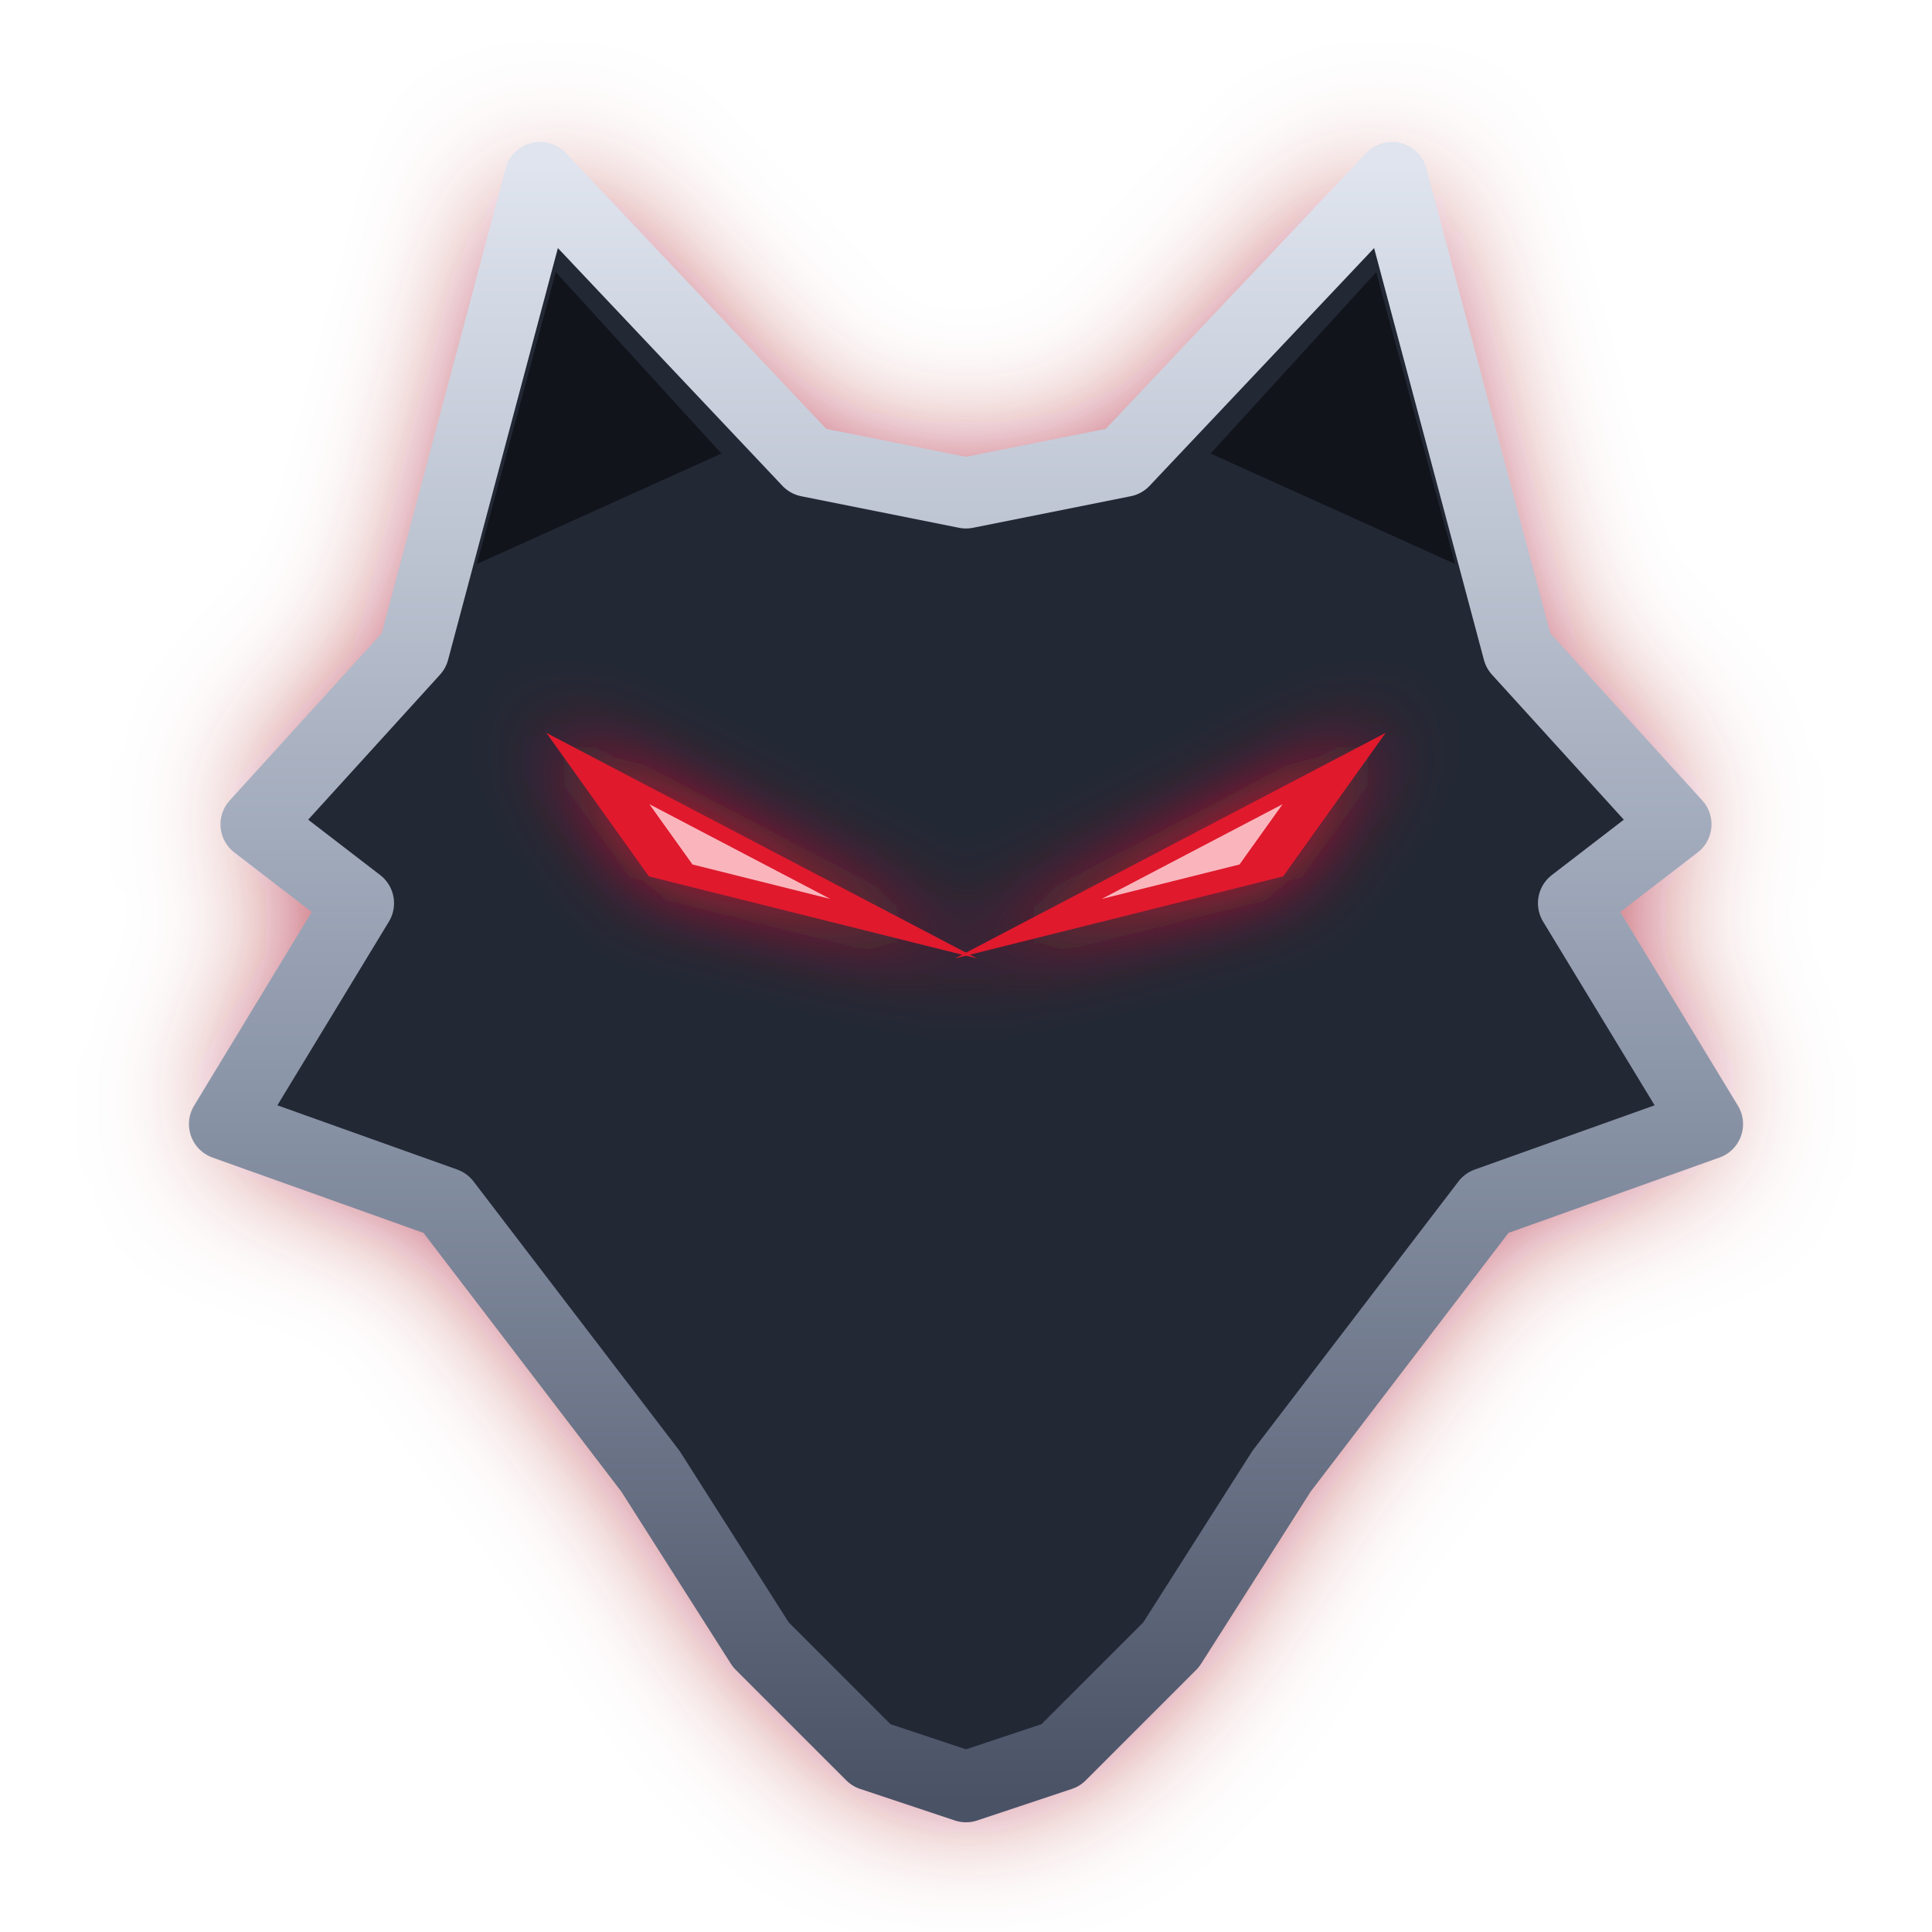
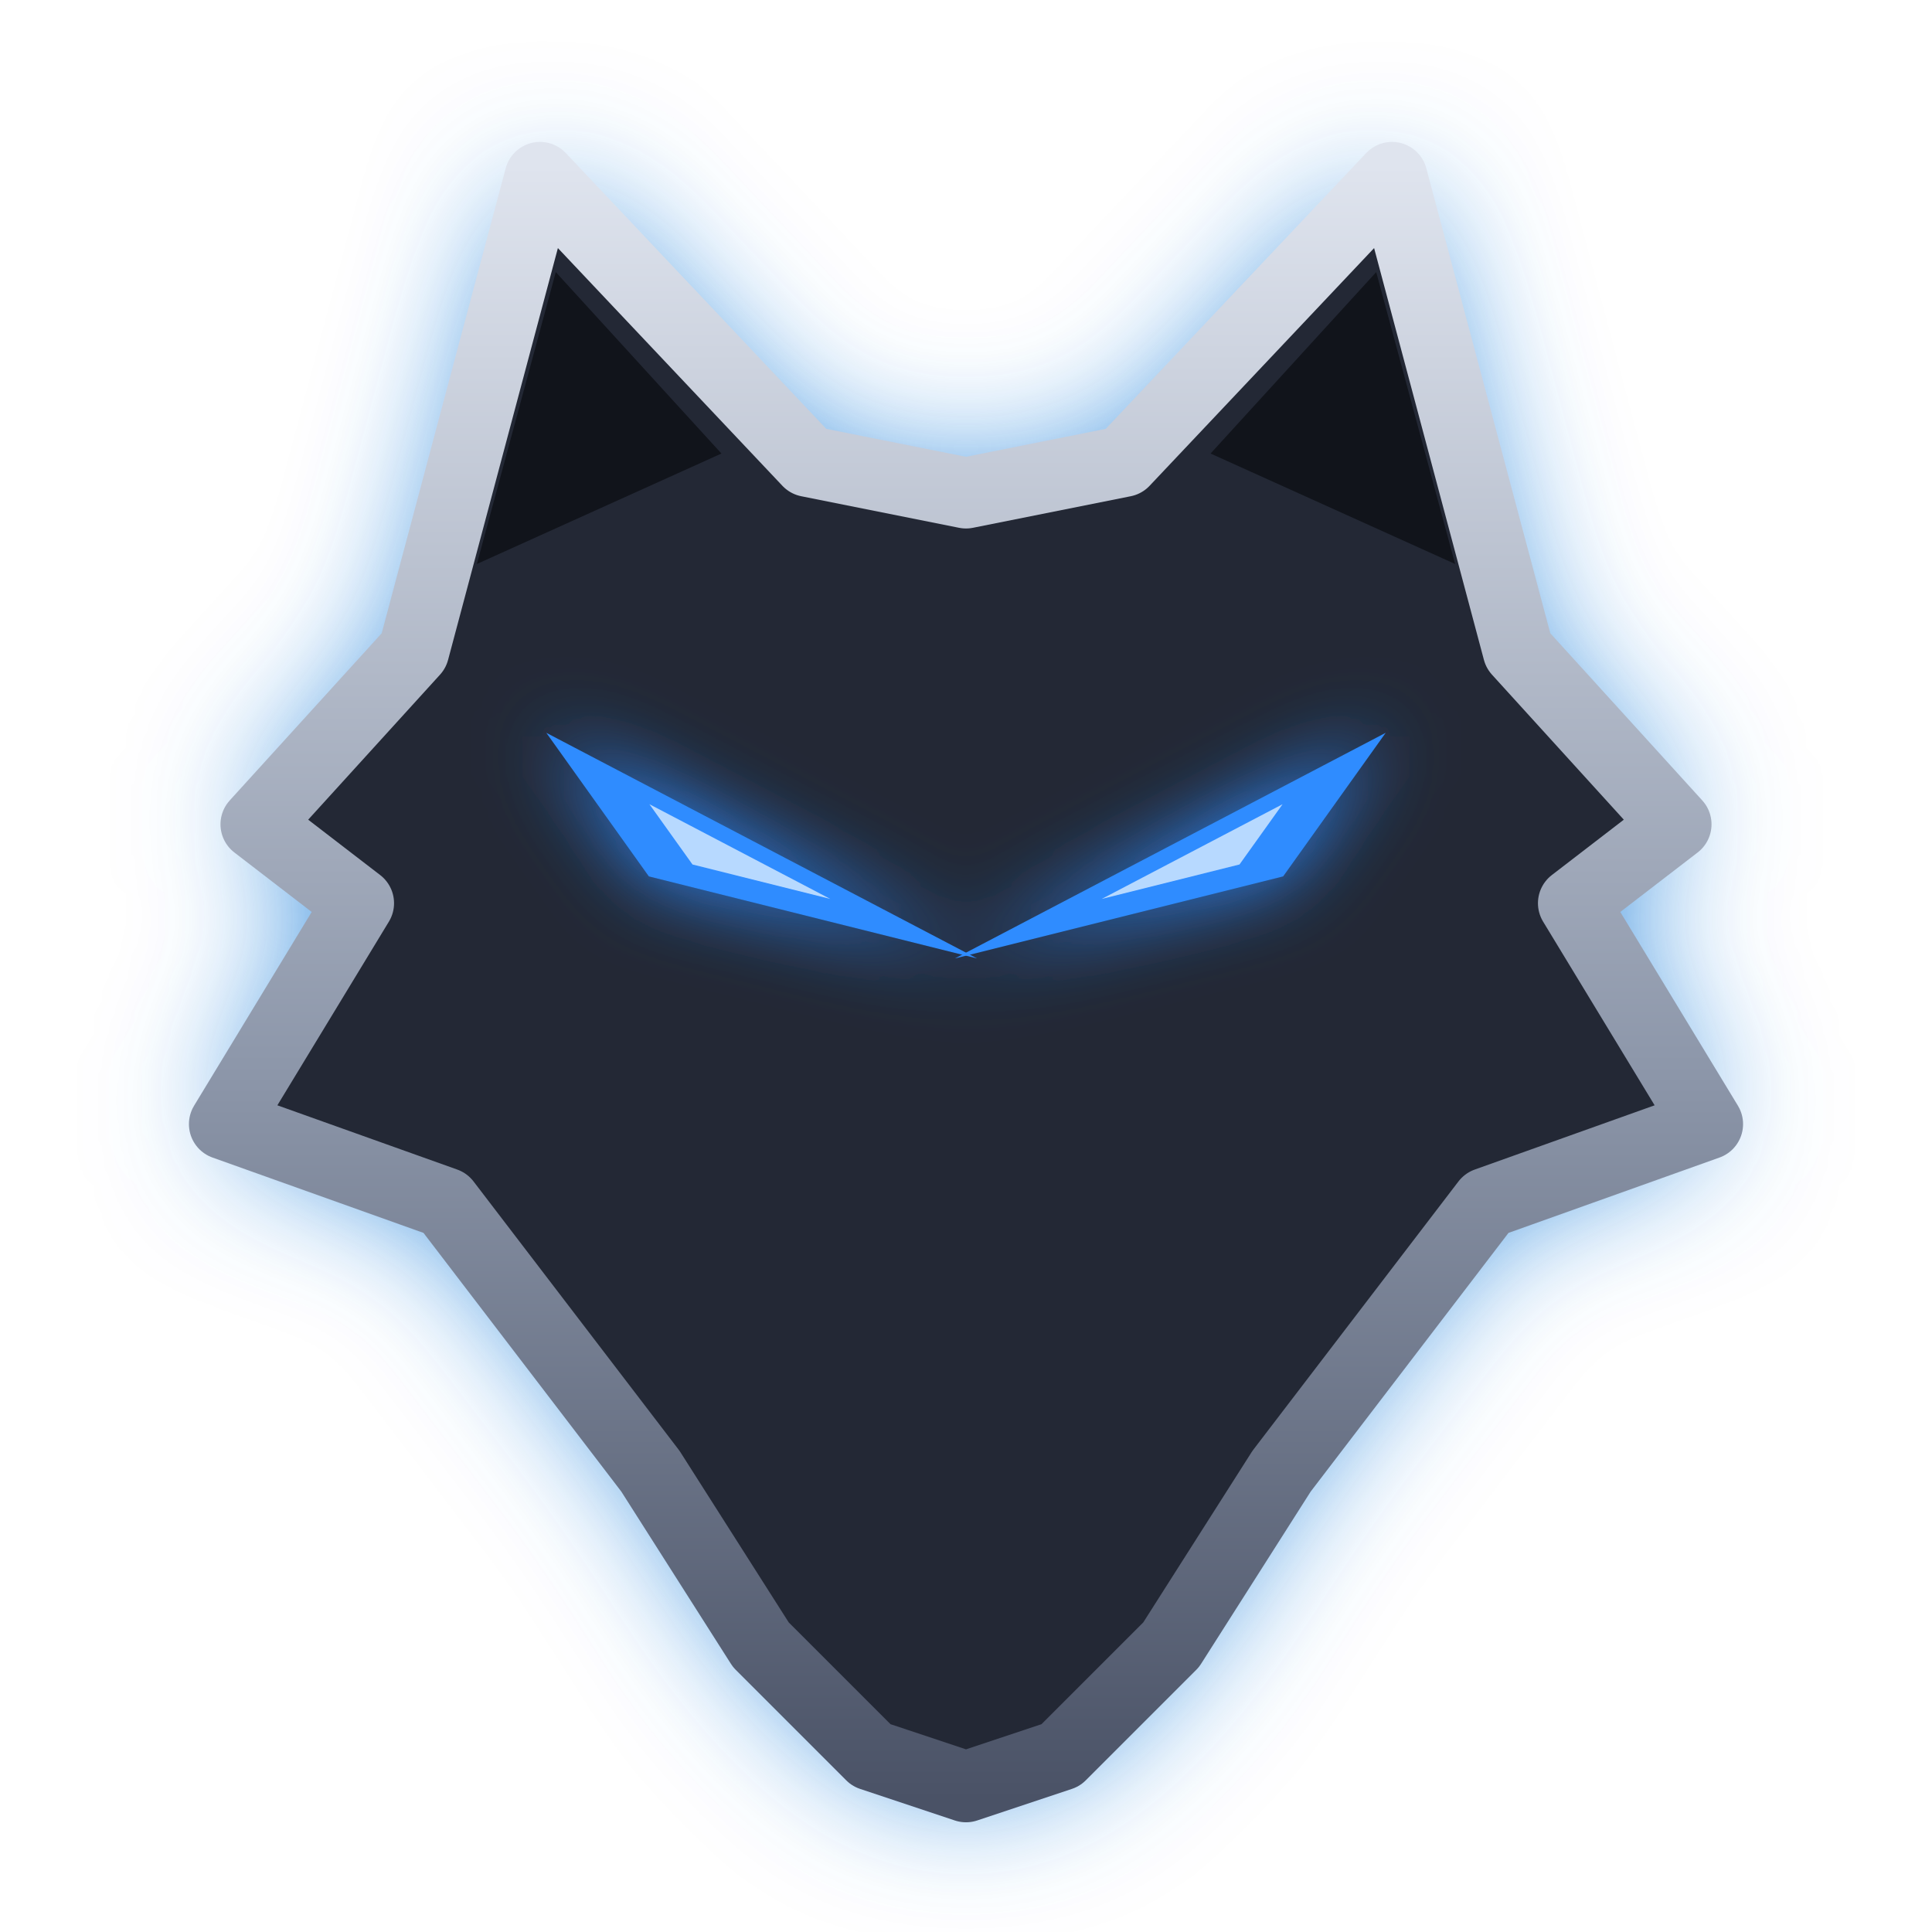
<svg xmlns="http://www.w3.org/2000/svg" width="60" height="60" viewBox="0 0 240 240">
  <g>
    <g transform="translate(120 122) scale(0.98) translate(-120 -128)">
      <defs>
        <linearGradient id="u15r" x1="0" y1="0" x2="0" y2="1">
          <stop offset="0" stop-color="#dfe4ee" />
          <stop offset=".55" stop-color="#8d97aa" />
          <stop offset="1" stop-color="#4a5266" />
        </linearGradient>
        <filter id="u15h" x="-30%" y="-30%" width="160%" height="160%">
          <feGaussianBlur stdDeviation="9" />
        </filter>
        <filter id="u15g" x="-80%" y="-80%" width="260%" height="260%">
          <feGaussianBlur stdDeviation="5" />
        </filter>
      </defs>
-       <path d="M120 66L140 62L174 26L190 86L210 108L197 118L214 146L186 156L160 190L146 212L132 226L120 230L108 226L94 212L80 190L54 156L26 146L43 118L30 108L50 86L66 26L100 62Z" fill="#a3101f" opacity="0.9" filter="url(#u15h)" />
+       <path d="M120 66L140 62L174 26L190 86L210 108L197 118L214 146L186 156L160 190L146 212L132 226L120 230L108 226L94 212L80 190L54 156L26 146L43 118L30 108L50 86L66 26L100 62Z" fill="#0b6fd6" opacity="0.9" filter="url(#u15h)" />
      <path d="M120 66L140 62L174 26L190 86L210 108L197 118L214 146L186 156L160 190L146 212L132 226L120 230L108 226L94 212L80 190L54 156L26 146L43 118L30 108L50 86L66 26L100 62Z" fill="#232835" />
      <path d="M151 61L172 38L182 75Z" fill="#11141b" />
      <path d="M58 75L68 38L89 61Z" fill="#11141b" />
      <path d="M120 66L140 62L174 26L190 86L210 108L197 118L214 146L186 156L160 190L146 212L132 226L120 230L108 226L94 212L80 190L54 156L26 146L43 118L30 108L50 86L66 26L100 62Z" fill="none" stroke="url(#u15r)" stroke-opacity="1" stroke-width="9" stroke-linejoin="round" />
      <g filter="url(#u15g)">
-         <path d="M118.6 125L173.2 96.4L160.2 114.6Z" fill="#e0192d" />
-         <path d="M79.8 114.6L66.8 96.4L121.4 125Z" fill="#e0192d" />
+         <path d="M118.6 125L173.2 96.4L160.2 114.6Z" fill="#2f8cff" />
+         <path d="M79.8 114.6L66.8 96.4L121.4 125Z" fill="#2f8cff" />
      </g>
-       <path d="M118.6 125L173.2 96.4L160.2 114.6Z" fill="#e0192d" />
-       <path d="M79.8 114.6L66.8 96.4L121.4 125Z" fill="#e0192d" />
-       <path d="M137.2 117.46L160.13 105.45L154.67 113.09Z" fill="#ffd0d5" opacity=".85" />
-       <path d="M85.33 113.09L79.87 105.45L102.8 117.46Z" fill="#ffd0d5" opacity=".85" />
+       <path d="M118.6 125L173.2 96.4L160.2 114.6Z" fill="#2f8cff" />
+       <path d="M79.8 114.6L66.8 96.4L121.4 125Z" fill="#2f8cff" />
+       <path d="M137.2 117.46L160.13 105.45L154.67 113.09Z" fill="#cfe6ff" opacity=".85" />
+       <path d="M85.33 113.09L79.87 105.45L102.8 117.46Z" fill="#cfe6ff" opacity=".85" />
    </g>
  </g>
</svg>
